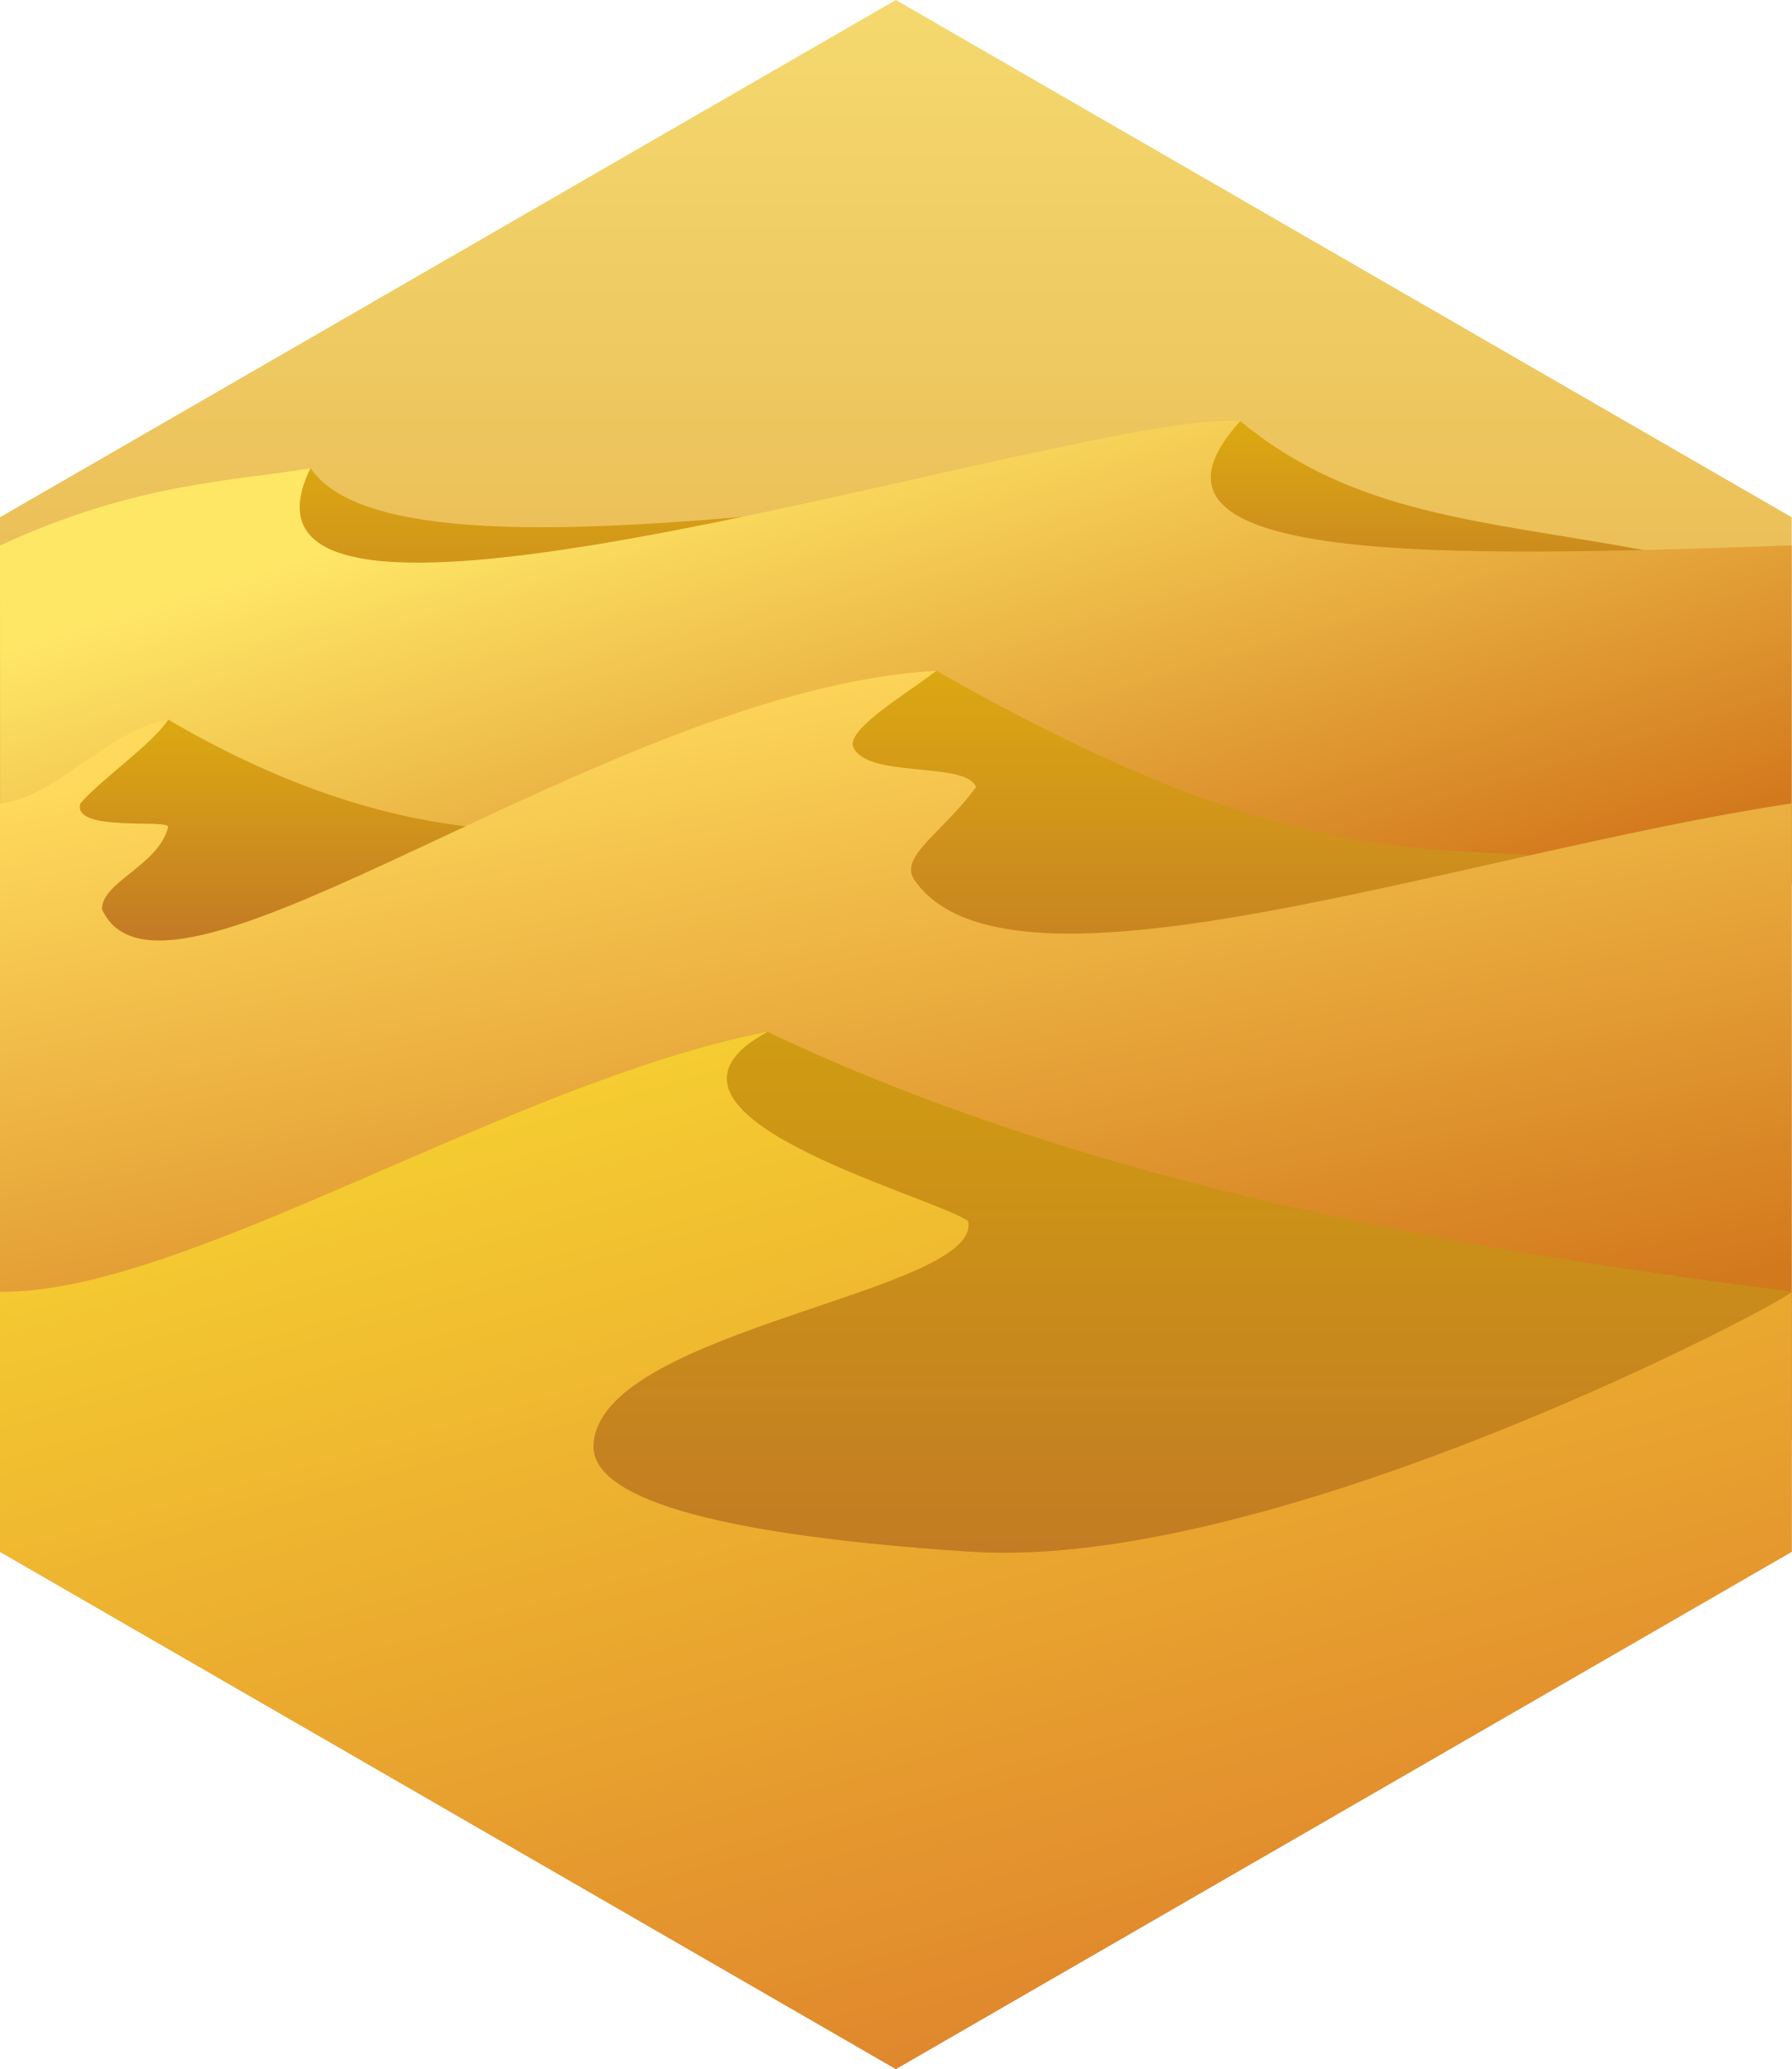
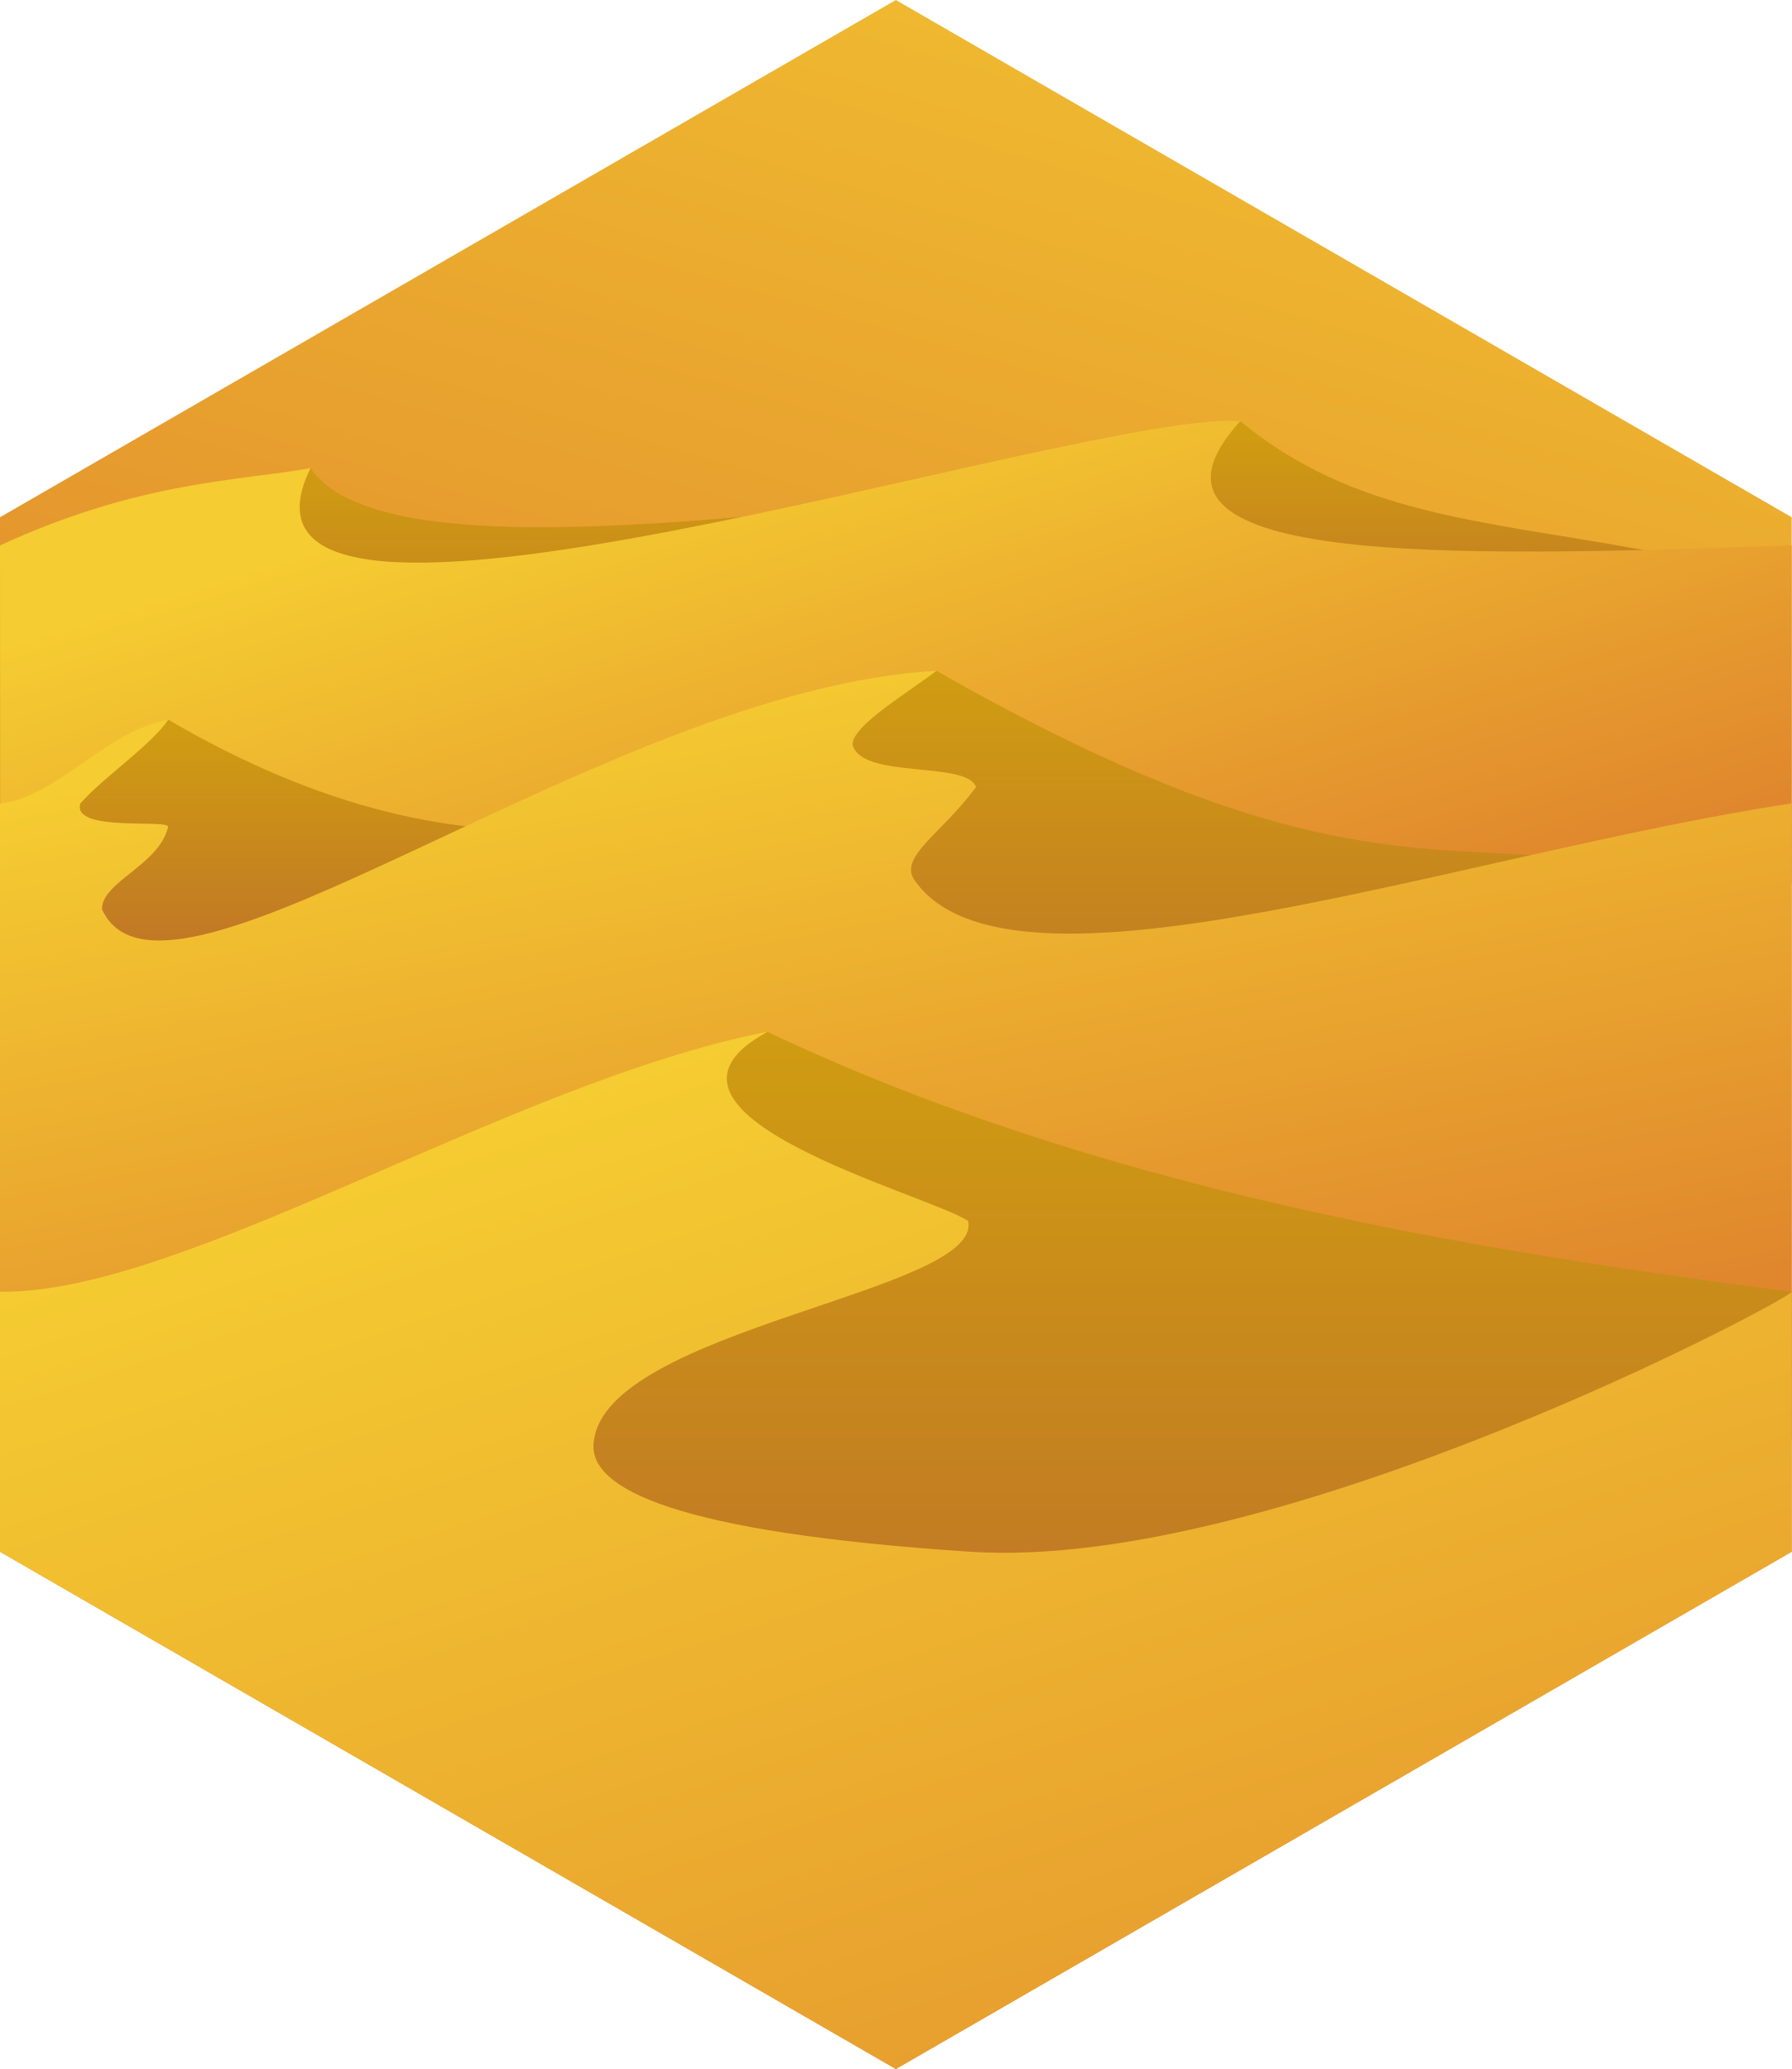
<svg xmlns="http://www.w3.org/2000/svg" xmlns:xlink="http://www.w3.org/1999/xlink" width="143.933mm" height="166.229mm" viewBox="0 0 510 589" id="svg2" version="1.1">
  <defs id="defs4">
-     <linearGradient id="linearGradient4492">
-       <stop style="stop-color:#f4d96f;stop-opacity:1" offset="0" id="stop4494" />
-       <stop style="stop-color:#d3791d;stop-opacity:1" offset="1" id="stop4496" />
-     </linearGradient>
-     <linearGradient xlink:href="#linearGradient4492" id="linearGradient4490" x1="340" y1="241.257" x2="340" y2="829.468" gradientUnits="userSpaceOnUse" gradientTransform="matrix(3.547341,0,0,3.547341,-866.1144,-1363.75)" />
-     <linearGradient gradientTransform="matrix(1.001138,0,0,1.001342,-0.3870703,-0.7182676)" xlink:href="#1" id="linearGradient4268" x1="259.887" y1="547.043" x2="340" y2="829.468" gradientUnits="userSpaceOnUse" />
+     <linearGradient xlink:href="#1" id="linearGradient4490" x1="410.42" y1="128.365" x2="285.215" y2="560.995" gradientUnits="userSpaceOnUse" gradientTransform="matrix(3.547341,0,0,3.547341,-866.1144,-1363.75)" />
+     <linearGradient gradientTransform="matrix(1.001138,0,0,1.001342,-0.3870703,-0.7182676)" xlink:href="#1" id="linearGradient4268" x1="252.55" y1="549.72" x2="390.994" y2="978.776" gradientUnits="userSpaceOnUse" />
    <linearGradient id="1">
      <stop style="stop-color:#f5cc31;stop-opacity:1" offset="0" id="stop4264" />
      <stop style="stop-color:#e0872d;stop-opacity:1" offset="1" id="stop4266" />
    </linearGradient>
    <linearGradient gradientTransform="matrix(1.001138,0,0,1.001342,-0.3870703,-0.7182676)" xlink:href="#linearGradient4504" id="linearGradient4326" x1="362.949" y1="531" x2="362.949" y2="723.121" gradientUnits="userSpaceOnUse" />
    <linearGradient id="linearGradient4504">
      <stop id="stop4506" offset="0" style="stop-color:#d09d11;stop-opacity:1" />
      <stop id="stop4508" offset="1" style="stop-color:#bf7328;stop-opacity:1" />
    </linearGradient>
-     <linearGradient gradientTransform="matrix(1.001138,0,0,1.001342,-0.3870703,-0.7182676)" xlink:href="#3-8" id="linearGradient4370" x1="293.4" y1="428.776" x2="337.411" y2="651.344" gradientUnits="userSpaceOnUse" />
-     <linearGradient id="3-8">
-       <stop id="stop4374" offset="0" style="stop-color:#fed95b;stop-opacity:1" />
-       <stop id="stop4376" offset="1" style="stop-color:#d3791d;stop-opacity:1" />
-     </linearGradient>
-     <linearGradient gradientTransform="matrix(1.001138,0,0,1.001342,-0.3870703,-0.7182676)" xlink:href="#linearGradient4498" id="linearGradient4386" x1="185.963" y1="447.768" x2="185.963" y2="517.823" gradientUnits="userSpaceOnUse" />
-     <linearGradient id="linearGradient4498">
-       <stop style="stop-color:#dba812;stop-opacity:1" offset="0" id="stop4500" />
-       <stop style="stop-color:#bf7328;stop-opacity:1" offset="1" id="stop4502" />
-     </linearGradient>
-     <linearGradient gradientTransform="matrix(1.001138,0,0,1.001342,-0.3870703,-0.7182676)" xlink:href="#linearGradient4498" id="linearGradient4396" x1="423.358" y1="431.548" x2="423.358" y2="545.918" gradientUnits="userSpaceOnUse" />
-     <linearGradient gradientTransform="matrix(1.001138,0,0,1.001342,-0.3870703,-0.7182676)" xlink:href="#linearGradient4478" id="linearGradient4438" x1="295.503" y1="360.506" x2="351.188" y2="541.565" gradientUnits="userSpaceOnUse" />
-     <linearGradient id="linearGradient4478">
-       <stop id="stop4480" offset="0" style="stop-color:#ffe766;stop-opacity:1" />
-       <stop id="stop4482" offset="1" style="stop-color:#d3791d;stop-opacity:1" />
-     </linearGradient>
-     <linearGradient gradientTransform="matrix(1.001138,0,0,1.001342,-0.3870703,-0.7182676)" xlink:href="#linearGradient4498" id="linearGradient4454" x1="200.277" y1="371.588" x2="200.277" y2="453.656" gradientUnits="userSpaceOnUse" />
-     <linearGradient gradientTransform="matrix(1.001138,0,0,1.001342,-0.3870703,-0.7182676)" xlink:href="#linearGradient4498" id="linearGradient4464" x1="463.946" y1="363.613" x2="463.946" y2="428.046" gradientUnits="userSpaceOnUse" />
+     <linearGradient gradientTransform="matrix(1.001138,0,0,1.001342,-0.3870703,-0.7182676)" xlink:href="#1" id="linearGradient4370" x1="293.4" y1="428.776" x2="337.411" y2="651.344" gradientUnits="userSpaceOnUse" />
+     <linearGradient gradientTransform="matrix(1.001138,0,0,1.001342,-0.3870703,-0.7182676)" xlink:href="#linearGradient4504" id="linearGradient4386" x1="185.963" y1="447.768" x2="185.963" y2="517.823" gradientUnits="userSpaceOnUse" />
+     <linearGradient gradientTransform="matrix(1.001138,0,0,1.001342,-0.3870703,-0.7182676)" xlink:href="#linearGradient4504" id="linearGradient4396" x1="423.358" y1="431.548" x2="423.358" y2="545.918" gradientUnits="userSpaceOnUse" />
+     <linearGradient gradientTransform="matrix(1.001138,0,0,1.001342,-0.3870703,-0.7182676)" xlink:href="#1" id="linearGradient4438" x1="295.503" y1="360.506" x2="351.188" y2="541.565" gradientUnits="userSpaceOnUse" />
+     <linearGradient gradientTransform="matrix(1.001138,0,0,1.001342,-0.3870703,-0.7182676)" xlink:href="#linearGradient4504" id="linearGradient4454" x1="200.277" y1="371.588" x2="200.277" y2="453.656" gradientUnits="userSpaceOnUse" />
+     <linearGradient gradientTransform="matrix(1.001138,0,0,1.001342,-0.3870703,-0.7182676)" xlink:href="#linearGradient4504" id="linearGradient4464" x1="463.946" y1="363.613" x2="463.946" y2="428.046" gradientUnits="userSpaceOnUse" />
  </defs>
  <g id="layer1" transform="translate(-85.00733,-240.8622)" style="display:inline">
    <path style="fill:url(#linearGradient4490);fill-opacity:1;stroke:none;stroke-width:8.15;stroke-linecap:round;stroke-linejoin:miter;stroke-miterlimit:4;stroke-dasharray:none;stroke-opacity:1" id="path4136" d="m 1243.499,1057.008 -903.517,521.646 -903.517,-521.646 0,-1043.292 903.517,-521.646 903.517,521.646 z" transform="matrix(0.2822222,0,0,0.2822795,244.0497,384.2404)" />
-     <path style="display:inline;fill:url(#linearGradient4464);fill-opacity:1;fill-rule:evenodd;stroke:none;stroke-width:1px;stroke-linecap:butt;stroke-linejoin:miter;stroke-opacity:1" d="m 438.042,360.744 c 32.317,26.705 68.457,28.202 114.756,36.691 l -19.105,58.45 -133.161,-22.392 c -35.433,-53.24 5.391,-60.362 37.509,-72.749 z" id="path4456" />
-     <path style="display:inline;fill:url(#linearGradient4454);fill-opacity:1;fill-rule:evenodd;stroke:none;stroke-width:1px;stroke-linecap:butt;stroke-linejoin:miter;stroke-opacity:1" d="m 173.392,374.129 c 12.956,19.116 63.005,19.042 122.918,13.865 l -4.747,65.099 -161.46,-21.619 z" id="path4446" />
-     <path style="display:inline;fill:url(#linearGradient4438);fill-opacity:1;fill-rule:evenodd;stroke:none;stroke-width:1px;stroke-linecap:butt;stroke-linejoin:miter;stroke-opacity:1" d="m 85.007,396.141 c 39.61,-18.285 67.751,-18.327 88.385,-22.012 -33.712,68.914 219.242,-16.665 264.65,-13.385 -37.794,41.573 58.747,38.76 156.95,35.397 l -3e-5,96.25 -509.898,2.527 z" id="path4430" />
-     <path style="display:inline;fill:url(#linearGradient4396);fill-opacity:1;fill-rule:evenodd;stroke:none;stroke-width:1px;stroke-linecap:butt;stroke-linejoin:miter;stroke-opacity:1" d="m 351.539,431.829 c 90.081,51.28 127.815,50.204 168.852,52.43 l 7.486,67.975 -214.263,-12.929 c 12.627,-35.825 -41.722,-71.651 37.926,-107.476 z" id="path4388" />
-     <path style="display:inline;fill:url(#linearGradient4386);fill-opacity:1;fill-rule:evenodd;stroke:none;stroke-width:1px;stroke-linecap:butt;stroke-linejoin:miter;stroke-opacity:1" d="m 132.914,445.731 c 40.6,23.847 94.184,42.436 149.474,23.837 l -22.521,47.201 -174.86,2.435 c 23.812,-34.213 9.559,-53.507 47.907,-73.472 z" id="path4378" />
-     <path style="display:inline;fill:url(#linearGradient4370);fill-opacity:1;fill-rule:evenodd;stroke:none;stroke-width:1px;stroke-linecap:butt;stroke-linejoin:miter;stroke-opacity:1" d="m 85.007,469.567 c 15.991,-1.57 29.737,-20.447 47.907,-23.837 -4.783,7.185 -18.719,16.62 -25.017,23.837 -2.663,8.362 25.636,4.299 24.95,6.776 -2.657,10.853 -18.89,15.577 -18.818,23.34 17.729,39.126 143.496,-62.783 237.511,-67.854 -7.915,6.148 -24.17,15.693 -23.844,21.085 2.635,9.874 32.43,4.428 35.132,12.007 -9.499,13 -21.879,19.709 -17.648,26.304 26.809,39.317 154.646,-7.258 249.813,-21.657 l 0,181.004 -509.985,1.837 z" id="path4362" />
+     <path style="display:inline;fill:url(#linearGradient4464);fill-opacity:1.0;fill-rule:evenodd;stroke:none;stroke-width:1px;stroke-linecap:butt;stroke-linejoin:miter;stroke-opacity:1" d="m 438.042,360.744 c 32.317,26.705 68.457,28.202 114.756,36.691 l -19.105,58.45 -133.161,-22.392 c -35.433,-53.24 5.391,-60.362 37.509,-72.749 z" id="path4456" />
+     <path style="display:inline;fill:url(#linearGradient4454);fill-opacity:1.0;fill-rule:evenodd;stroke:none;stroke-width:1px;stroke-linecap:butt;stroke-linejoin:miter;stroke-opacity:1" d="m 173.392,374.129 c 12.956,19.116 63.005,19.042 122.918,13.865 l -4.747,65.099 -161.46,-21.619 z" id="path4446" />
+     <path style="display:inline;fill:url(#linearGradient4438);fill-opacity:1.0;fill-rule:evenodd;stroke:none;stroke-width:1px;stroke-linecap:butt;stroke-linejoin:miter;stroke-opacity:1" d="m 85.007,396.141 c 39.61,-18.285 67.751,-18.327 88.385,-22.012 -33.712,68.914 219.242,-16.665 264.65,-13.385 -37.794,41.573 58.747,38.76 156.95,35.397 l -3e-5,96.25 -509.898,2.527 z" id="path4430" />
+     <path style="display:inline;fill:url(#linearGradient4396);fill-opacity:1.0;fill-rule:evenodd;stroke:none;stroke-width:1px;stroke-linecap:butt;stroke-linejoin:miter;stroke-opacity:1" d="m 351.539,431.829 c 90.081,51.28 127.815,50.204 168.852,52.43 l 7.486,67.975 -214.263,-12.929 c 12.627,-35.825 -41.722,-71.651 37.926,-107.476 z" id="path4388" />
+     <path style="display:inline;fill:url(#linearGradient4386);fill-opacity:1.0;fill-rule:evenodd;stroke:none;stroke-width:1px;stroke-linecap:butt;stroke-linejoin:miter;stroke-opacity:1" d="m 132.914,445.731 c 40.6,23.847 94.184,42.436 149.474,23.837 l -22.521,47.201 -174.86,2.435 c 23.812,-34.213 9.559,-53.507 47.907,-73.472 z" id="path4378" />
+     <path style="display:inline;fill:url(#linearGradient4370);fill-opacity:1.0;fill-rule:evenodd;stroke:none;stroke-width:1px;stroke-linecap:butt;stroke-linejoin:miter;stroke-opacity:1" d="m 85.007,469.567 c 15.991,-1.57 29.737,-20.447 47.907,-23.837 -4.783,7.185 -18.719,16.62 -25.017,23.837 -2.663,8.362 25.636,4.299 24.95,6.776 -2.657,10.853 -18.89,15.577 -18.818,23.34 17.729,39.126 143.496,-62.783 237.511,-67.854 -7.915,6.148 -24.17,15.693 -23.844,21.085 2.635,9.874 32.43,4.428 35.132,12.007 -9.499,13 -21.879,19.709 -17.648,26.304 26.809,39.317 154.646,-7.258 249.813,-21.657 l 0,181.004 -509.985,1.837 z" id="path4362" />
    <path style="display:inline;fill:url(#linearGradient4326);fill-opacity:1;fill-rule:evenodd;stroke:none;stroke-width:1px;stroke-linecap:butt;stroke-linejoin:miter;stroke-opacity:1" d="m 303.414,534.587 c 93.613,44.456 199.324,62.128 291.578,73.999 -33.052,72.273 -156.636,100.167 -254.906,119.345 -178.97,-25.766 -78.217,-131.56 -54.934,-166.902 6.596,-12.37 -12.443,-7.594 18.262,-26.442 z" id="path4308" />
    <path style="display:inline;fill:url(#linearGradient4268);fill-opacity:1;fill-rule:evenodd;stroke:none;stroke-width:1px;stroke-linecap:butt;stroke-linejoin:miter;stroke-opacity:1" d="m 85.007,608.587 0,74.026 254.993,147.25 254.993,-147.25 0,-74.026 c 1.7,0.985 -145.538,79.816 -233.781,74.026 -83.599,-5.486 -109.011,-17.876 -107.197,-31.284 3.292,-32.215 110.932,-42.733 106.552,-62.889 -11.305,-7.621 -99.788,-30.443 -57.152,-53.852 -73.513,14.396 -166.168,74.802 -218.407,73.999 z" id="path4252" />
  </g>
</svg>
